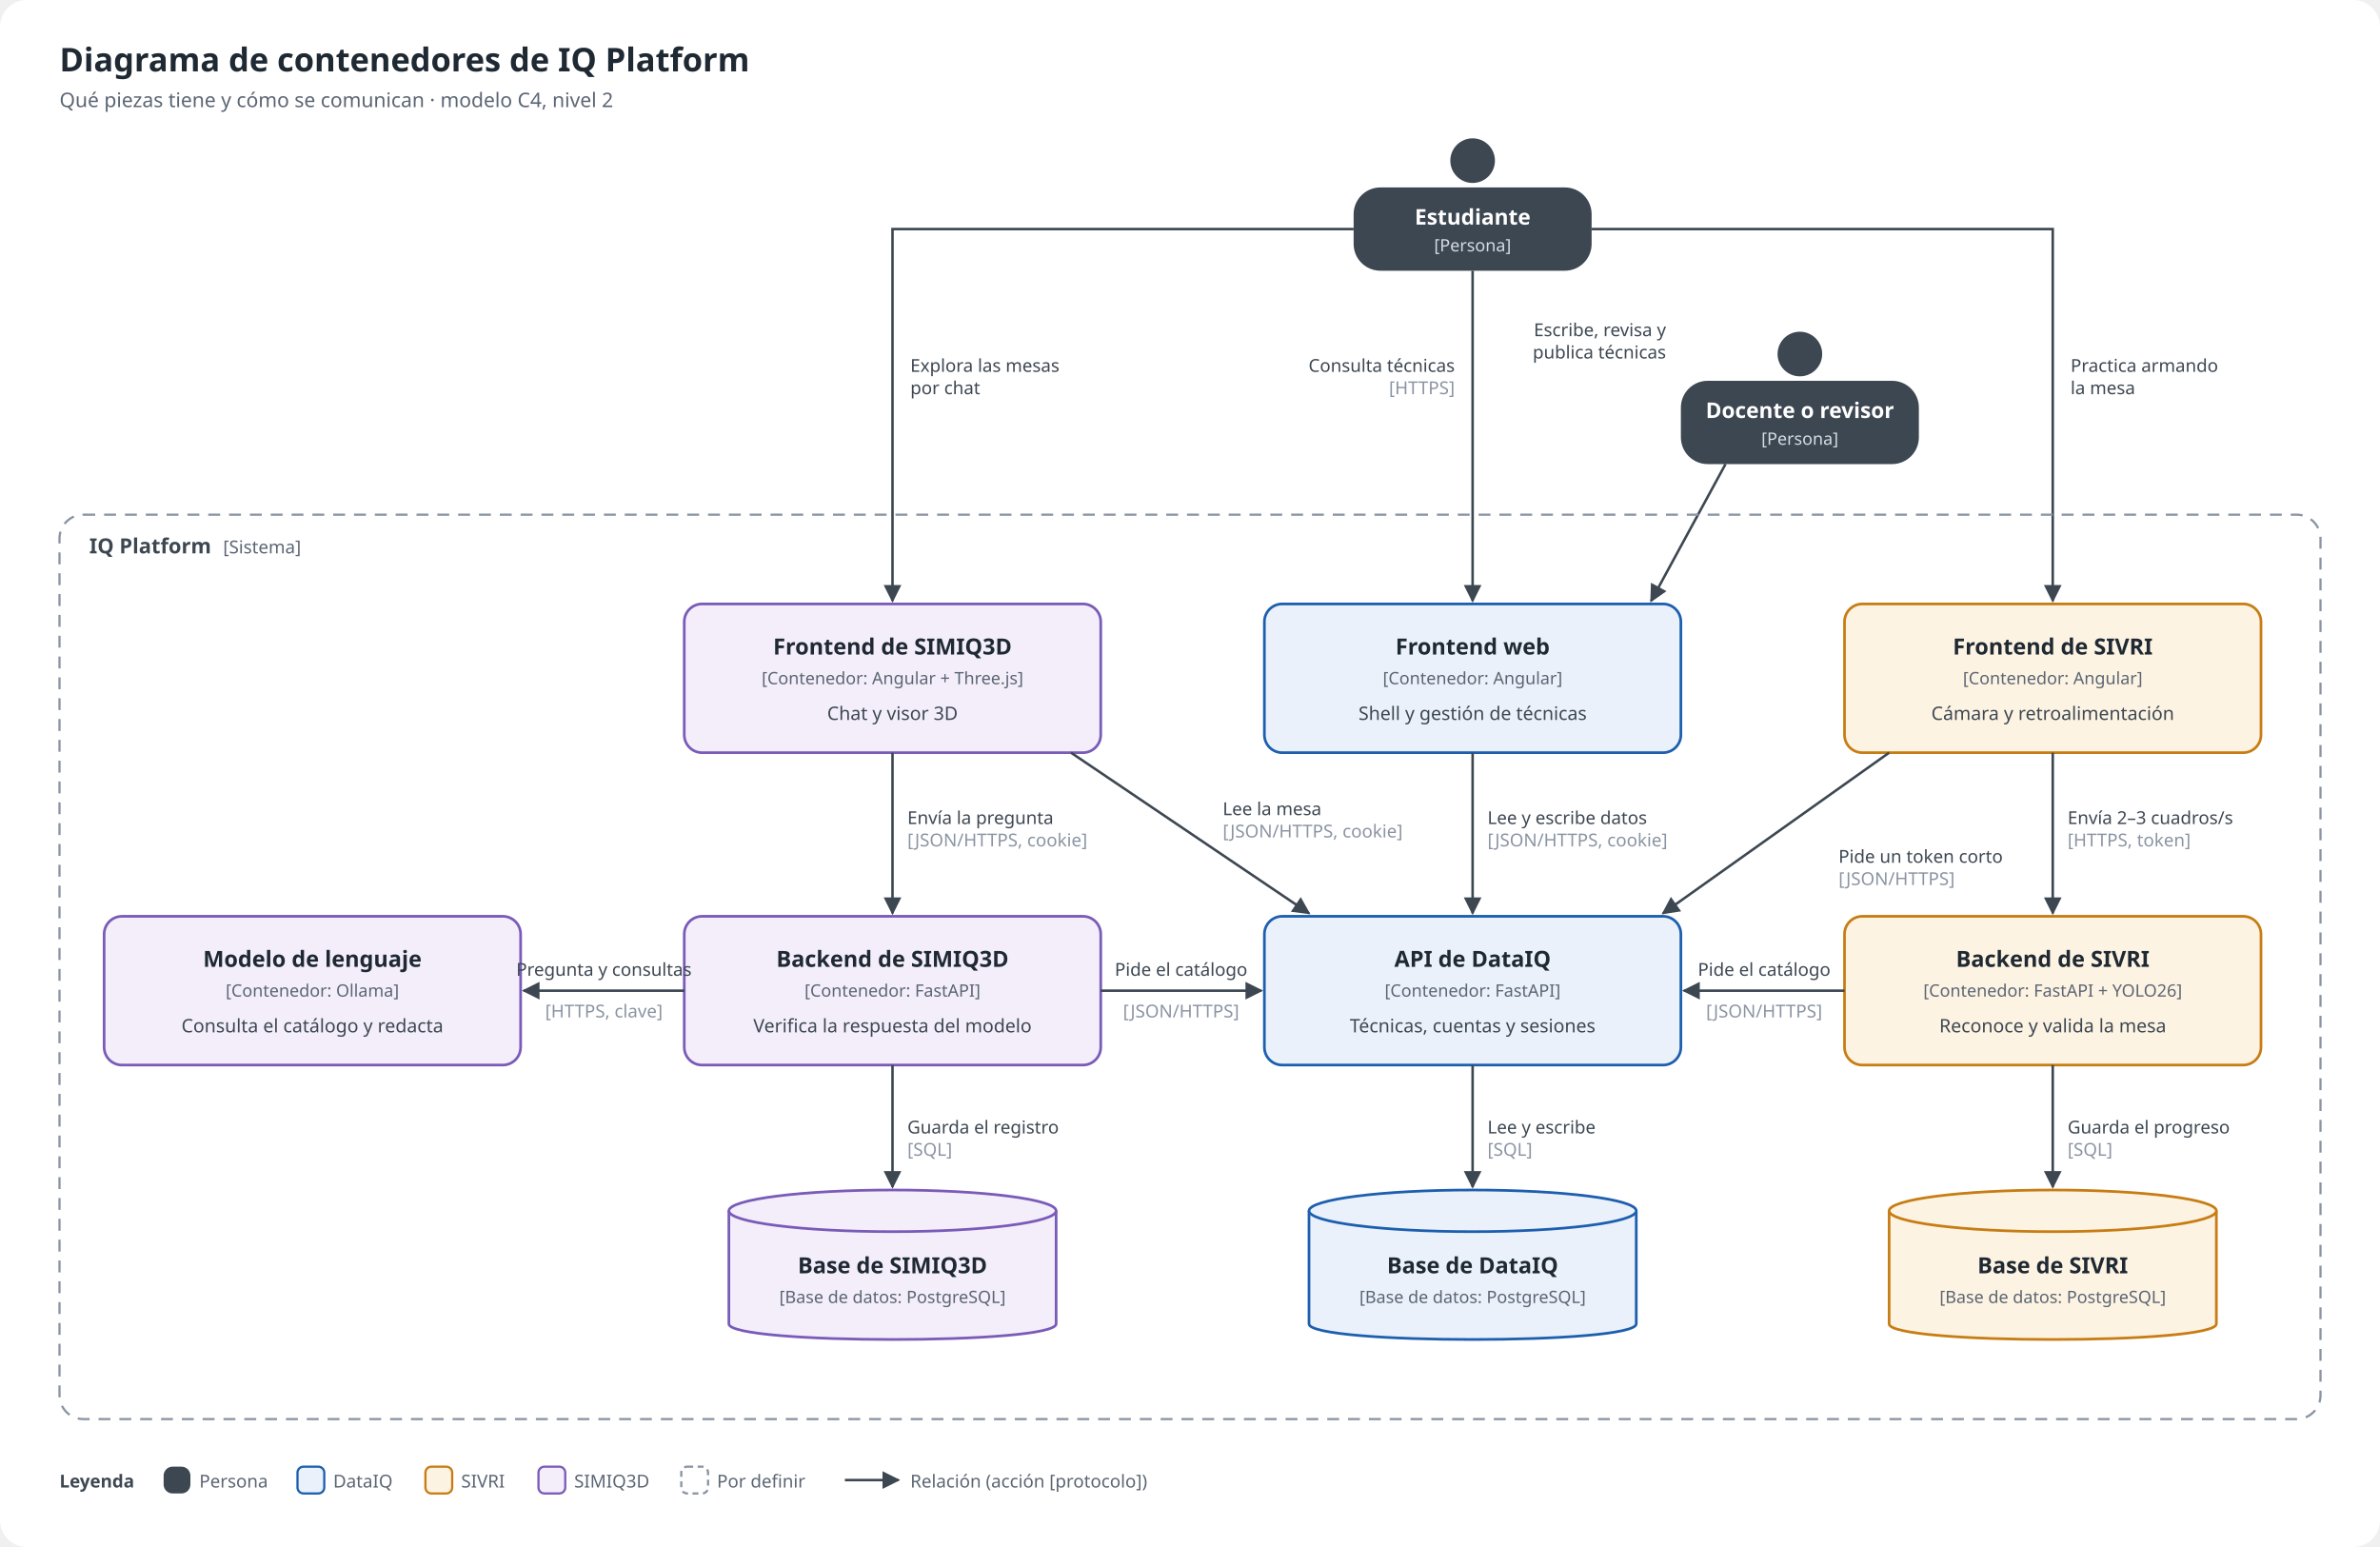
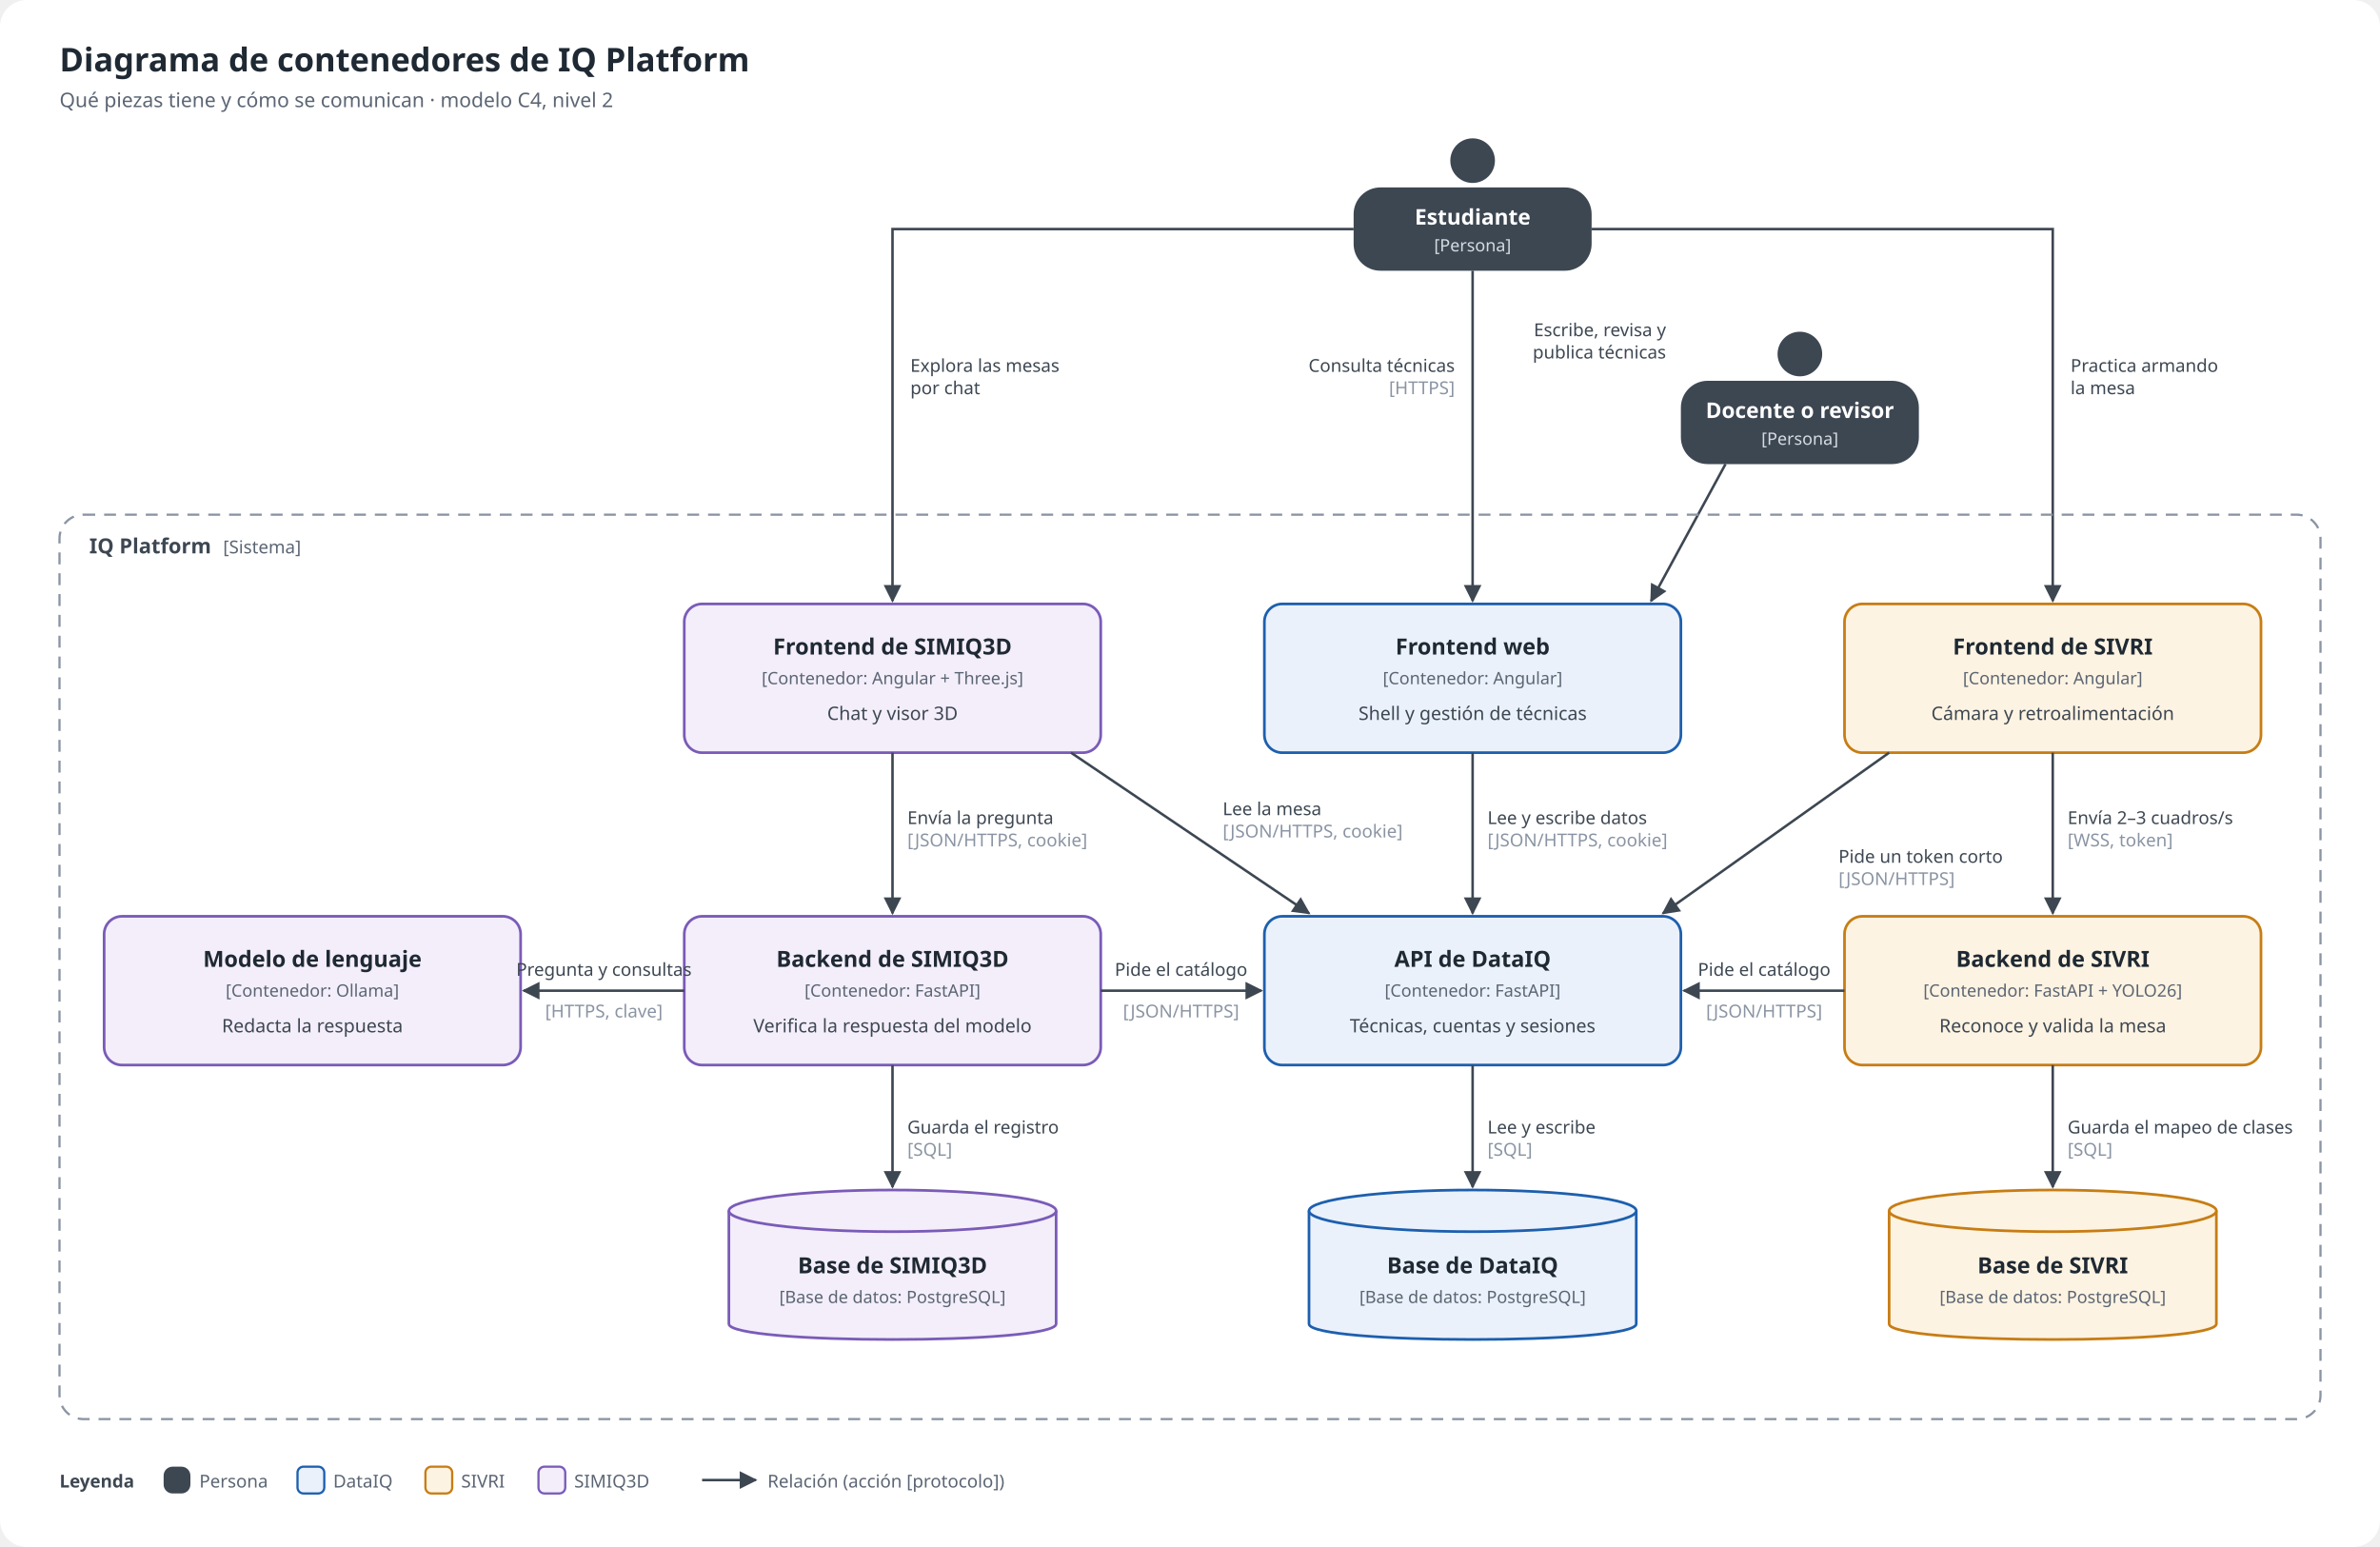
<svg xmlns="http://www.w3.org/2000/svg" viewBox="0 0 1600 1040" role="img" aria-labelledby="titulo desc" font-family="'Noto Sans', 'Segoe UI', 'Helvetica Neue', Arial, sans-serif">
  <defs>
    <marker id="f" viewBox="0 0 10 10" refX="9" refY="5" markerWidth="7" markerHeight="7" orient="auto-start-reverse">
      <path d="M0,0 L10,5 L0,10 z" fill="#3d4752" />
    </marker>
    <marker id="ft" viewBox="0 0 10 10" refX="9" refY="5" markerWidth="7" markerHeight="7" orient="auto-start-reverse">
      <path d="M0,0 L10,5 L0,10 z" fill="#8a94a3" />
    </marker>
  </defs>
  <rect x="0" y="0" width="1600" height="1040" rx="18" fill="#ffffff" />
  <text x="40" y="48" font-size="22" font-weight="700" fill="#1f2933">Diagrama de contenedores de IQ Platform</text>
  <text x="40" y="72" font-size="13.5" fill="#5b6573">Qué piezas tiene y cómo se comunican · modelo C4, nivel 2</text>
  <g text-anchor="middle">
    <circle cx="990" cy="108" r="15" fill="#3d4752" />
    <rect x="910" y="126" width="160" height="56" rx="18" fill="#3d4752" />
    <text x="990" y="151" font-size="14.5" font-weight="700" fill="#ffffff">Estudiante</text>
    <text x="990" y="169" font-size="11.5" fill="#d5dbe2">[Persona]</text>
    <circle cx="1210" cy="238" r="15" fill="#3d4752" />
    <rect x="1130" y="256" width="160" height="56" rx="18" fill="#3d4752" />
    <text x="1210" y="281" font-size="14.5" font-weight="700" fill="#ffffff">Docente o revisor</text>
    <text x="1210" y="299" font-size="11.5" fill="#d5dbe2">[Persona]</text>
  </g>
  <g fill="none" stroke="#3d4752" stroke-width="1.7">
    <polyline points="910,154 600,154 600,404" marker-end="url(#f)" />
    <line x1="990" y1="182" x2="990" y2="404" marker-end="url(#f)" />
    <polyline points="1070,154 1380,154 1380,404" marker-end="url(#f)" />
    <line x1="1160" y1="312" x2="1110" y2="404" marker-end="url(#f)" />
  </g>
  <g font-size="12" fill="#3d4752">
    <text x="612" y="250">Explora las mesas</text>
    <text x="612" y="265">por chat</text>
    <text x="978" y="250" text-anchor="end">Consulta técnicas</text>
    <text x="978" y="265" text-anchor="end" fill="#8a94a3">[HTTPS]</text>
    <text x="1392" y="250">Practica armando</text>
    <text x="1392" y="265">la mesa</text>
    <text x="1120" y="226" text-anchor="end">Escribe, revisa y</text>
    <text x="1120" y="241" text-anchor="end">publica técnicas</text>
  </g>
  <rect x="40" y="346" width="1520" height="608" rx="16" fill="none" stroke="#8a94a3" stroke-width="1.5" stroke-dasharray="8 6" />
  <text x="60" y="372" font-size="14" font-weight="700" fill="#3d4752">IQ Platform</text>
  <text x="150" y="372" font-size="12" fill="#5b6573">[Sistema]</text>
  <g text-anchor="middle">
    <rect x="460" y="406" width="280" height="100" rx="12" fill="#f3eefa" stroke="#7a5bb8" stroke-width="1.8" />
    <text x="600" y="440" font-size="15" font-weight="700" fill="#1f2933">Frontend de SIMIQ3D</text>
    <text x="600" y="460" font-size="11.5" fill="#5b6573">[Contenedor: Angular + Three.js]</text>
    <text x="600" y="484" font-size="12.5" fill="#3d4752">Chat y visor 3D</text>
    <rect x="850" y="406" width="280" height="100" rx="12" fill="#eaf1fb" stroke="#1d5fae" stroke-width="1.8" />
    <text x="990" y="440" font-size="15" font-weight="700" fill="#1f2933">Frontend web</text>
    <text x="990" y="460" font-size="11.5" fill="#5b6573">[Contenedor: Angular]</text>
    <text x="990" y="484" font-size="12.5" fill="#3d4752">Shell y gestión de técnicas</text>
    <rect x="1240" y="406" width="280" height="100" rx="12" fill="#fdf3e2" stroke="#c77d14" stroke-width="1.8" />
    <text x="1380" y="440" font-size="15" font-weight="700" fill="#1f2933">Frontend de SIVRI</text>
    <text x="1380" y="460" font-size="11.5" fill="#5b6573">[Contenedor: Angular]</text>
    <text x="1380" y="484" font-size="12.5" fill="#3d4752">Cámara y retroalimentación</text>
    <rect x="70" y="616" width="280" height="100" rx="12" fill="#f3eefa" stroke="#7a5bb8" stroke-width="1.8" />
    <text x="210" y="650" font-size="15" font-weight="700" fill="#1f2933">Modelo de lenguaje</text>
    <text x="210" y="670" font-size="11.5" fill="#5b6573">[Contenedor: Ollama]</text>
-     <text x="210" y="694" font-size="12.5" fill="#3d4752">Consulta el catálogo y redacta</text>
+     <text x="210" y="694" font-size="12.5" fill="#3d4752">Redacta la respuesta</text>
    <rect x="460" y="616" width="280" height="100" rx="12" fill="#f3eefa" stroke="#7a5bb8" stroke-width="1.8" />
    <text x="600" y="650" font-size="15" font-weight="700" fill="#1f2933">Backend de SIMIQ3D</text>
    <text x="600" y="670" font-size="11.5" fill="#5b6573">[Contenedor: FastAPI]</text>
    <text x="600" y="694" font-size="12.5" fill="#3d4752">Verifica la respuesta del modelo</text>
    <rect x="850" y="616" width="280" height="100" rx="12" fill="#eaf1fb" stroke="#1d5fae" stroke-width="1.8" />
    <text x="990" y="650" font-size="15" font-weight="700" fill="#1f2933">API de DataIQ</text>
    <text x="990" y="670" font-size="11.5" fill="#5b6573">[Contenedor: FastAPI]</text>
    <text x="990" y="694" font-size="12.5" fill="#3d4752">Técnicas, cuentas y sesiones</text>
    <rect x="1240" y="616" width="280" height="100" rx="12" fill="#fdf3e2" stroke="#c77d14" stroke-width="1.8" />
    <text x="1380" y="650" font-size="15" font-weight="700" fill="#1f2933">Backend de SIVRI</text>
    <text x="1380" y="670" font-size="11.5" fill="#5b6573">[Contenedor: FastAPI + YOLO26]</text>
    <text x="1380" y="694" font-size="12.5" fill="#3d4752">Reconoce y valida la mesa</text>
    <path d="M490,814 V890 C490,904 710,904 710,890 V814" fill="#f3eefa" stroke="#7a5bb8" stroke-width="1.8" />
    <ellipse cx="600" cy="814" rx="110" ry="14" fill="#f3eefa" stroke="#7a5bb8" stroke-width="1.8" />
    <text x="600" y="856" font-size="15" font-weight="700" fill="#1f2933">Base de SIMIQ3D</text>
    <text x="600" y="876" font-size="11.5" fill="#5b6573">[Base de datos: PostgreSQL]</text>
    <path d="M880,814 V890 C880,904 1100,904 1100,890 V814" fill="#eaf1fb" stroke="#1d5fae" stroke-width="1.8" />
    <ellipse cx="990" cy="814" rx="110" ry="14" fill="#eaf1fb" stroke="#1d5fae" stroke-width="1.8" />
    <text x="990" y="856" font-size="15" font-weight="700" fill="#1f2933">Base de DataIQ</text>
    <text x="990" y="876" font-size="11.5" fill="#5b6573">[Base de datos: PostgreSQL]</text>
    <path d="M1270,814 V890 C1270,904 1490,904 1490,890 V814" fill="#fdf3e2" stroke="#c77d14" stroke-width="1.8" />
    <ellipse cx="1380" cy="814" rx="110" ry="14" fill="#fdf3e2" stroke="#c77d14" stroke-width="1.8" />
    <text x="1380" y="856" font-size="15" font-weight="700" fill="#1f2933">Base de SIVRI</text>
    <text x="1380" y="876" font-size="11.5" fill="#5b6573">[Base de datos: PostgreSQL]</text>
  </g>
  <g fill="none" stroke="#3d4752" stroke-width="1.7">
    <line x1="600" y1="506" x2="600" y2="614" marker-end="url(#f)" />
    <line x1="460" y1="666" x2="352" y2="666" marker-end="url(#f)" />
    <line x1="740" y1="666" x2="848" y2="666" marker-end="url(#f)" />
    <line x1="720" y1="506" x2="880" y2="614" marker-end="url(#f)" />
    <line x1="990" y1="506" x2="990" y2="614" marker-end="url(#f)" />
    <line x1="990" y1="716" x2="990" y2="798" marker-end="url(#f)" />
    <line x1="1380" y1="506" x2="1380" y2="614" marker-end="url(#f)" />
    <line x1="1270" y1="506" x2="1118" y2="614" marker-end="url(#f)" />
    <line x1="1240" y1="666" x2="1132" y2="666" marker-end="url(#f)" />
  </g>
  <g fill="none" stroke="#3d4752" stroke-width="1.7">
    <line x1="600" y1="716" x2="600" y2="798" marker-end="url(#f)" />
    <line x1="1380" y1="716" x2="1380" y2="798" marker-end="url(#f)" />
  </g>
  <g font-size="12" fill="#3d4752">
    <text x="610" y="554">Envía la pregunta</text>
    <text x="610" y="569" fill="#8a94a3">[JSON/HTTPS, cookie]</text>
    <text x="822" y="548">Lee la mesa</text>
    <text x="822" y="563" fill="#8a94a3">[JSON/HTTPS, cookie]</text>
    <text x="406" y="656" text-anchor="middle">Pregunta y consultas</text>
    <text x="406" y="684" text-anchor="middle" fill="#8a94a3">[HTTPS, clave]</text>
    <text x="794" y="656" text-anchor="middle">Pide el catálogo</text>
    <text x="794" y="684" text-anchor="middle" fill="#8a94a3">[JSON/HTTPS]</text>
    <text x="610" y="762">Guarda el registro</text>
    <text x="610" y="777" fill="#8a94a3">[SQL]</text>
    <text x="1000" y="554">Lee y escribe datos</text>
    <text x="1000" y="569" fill="#8a94a3">[JSON/HTTPS, cookie]</text>
    <text x="1000" y="762">Lee y escribe</text>
    <text x="1000" y="777" fill="#8a94a3">[SQL]</text>
    <text x="1236" y="580">Pide un token corto</text>
    <text x="1236" y="595" fill="#8a94a3">[JSON/HTTPS]</text>
    <text x="1390" y="554">Envía 2–3 cuadros/s</text>
-     <text x="1390" y="569" fill="#8a94a3">[HTTPS, token]</text>
+     <text x="1390" y="569" fill="#8a94a3">[WSS, token]</text>
    <text x="1186" y="656" text-anchor="middle">Pide el catálogo</text>
    <text x="1186" y="684" text-anchor="middle" fill="#8a94a3">[JSON/HTTPS]</text>
-     <text x="1390" y="762">Guarda el progreso</text>
+     <text x="1390" y="762">Guarda el mapeo de clases</text>
    <text x="1390" y="777" fill="#8a94a3">[SQL]</text>
  </g>
  <g font-size="12" fill="#5b6573">
    <text x="40" y="1000" font-weight="700" fill="#3d4752">Leyenda</text>
    <rect x="110" y="986" width="18" height="18" rx="6" fill="#3d4752" />
    <text x="134" y="1000">Persona</text>
    <rect x="200" y="986" width="18" height="18" rx="4" fill="#eaf1fb" stroke="#1d5fae" stroke-width="1.5" />
    <text x="224" y="1000">DataIQ</text>
    <rect x="286" y="986" width="18" height="18" rx="4" fill="#fdf3e2" stroke="#c77d14" stroke-width="1.5" />
    <text x="310" y="1000">SIVRI</text>
    <rect x="362" y="986" width="18" height="18" rx="4" fill="#f3eefa" stroke="#7a5bb8" stroke-width="1.5" />
    <text x="386" y="1000">SIMIQ3D</text>
-     <rect x="458" y="986" width="18" height="18" rx="4" fill="#ffffff" stroke="#8a94a3" stroke-width="1.5" stroke-dasharray="4 3" />
-     <text x="482" y="1000">Por definir</text>
-     <line x1="568" y1="995" x2="604" y2="995" stroke="#3d4752" stroke-width="1.7" marker-end="url(#f)" />
-     <text x="612" y="1000">Relación (acción [protocolo])</text>
+     <line x1="472" y1="995" x2="508" y2="995" stroke="#3d4752" stroke-width="1.7" marker-end="url(#f)" />
+     <text x="516" y="1000">Relación (acción [protocolo])</text>
  </g>
</svg>
